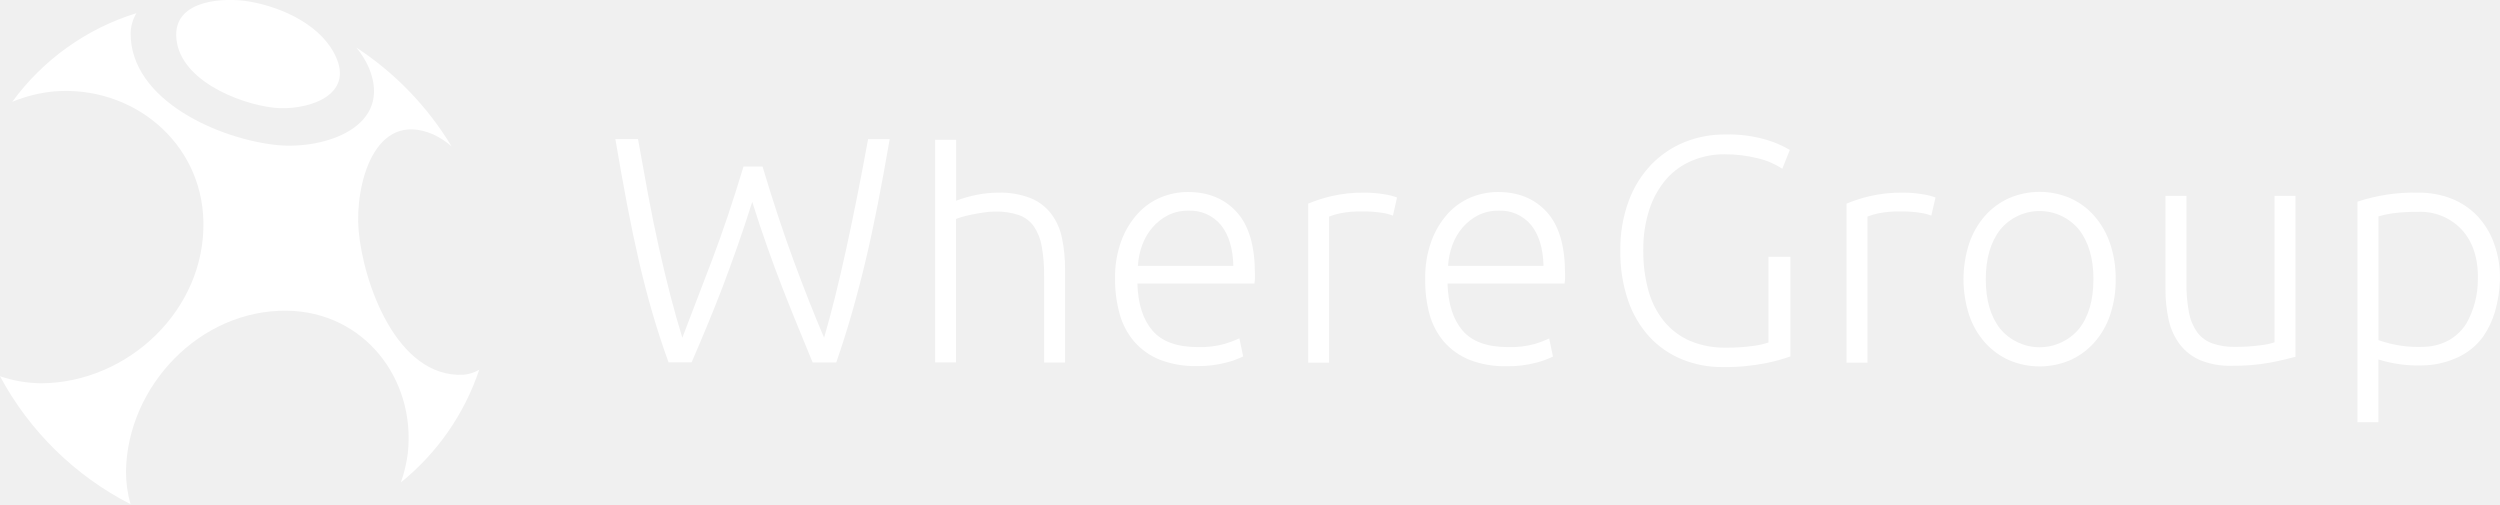
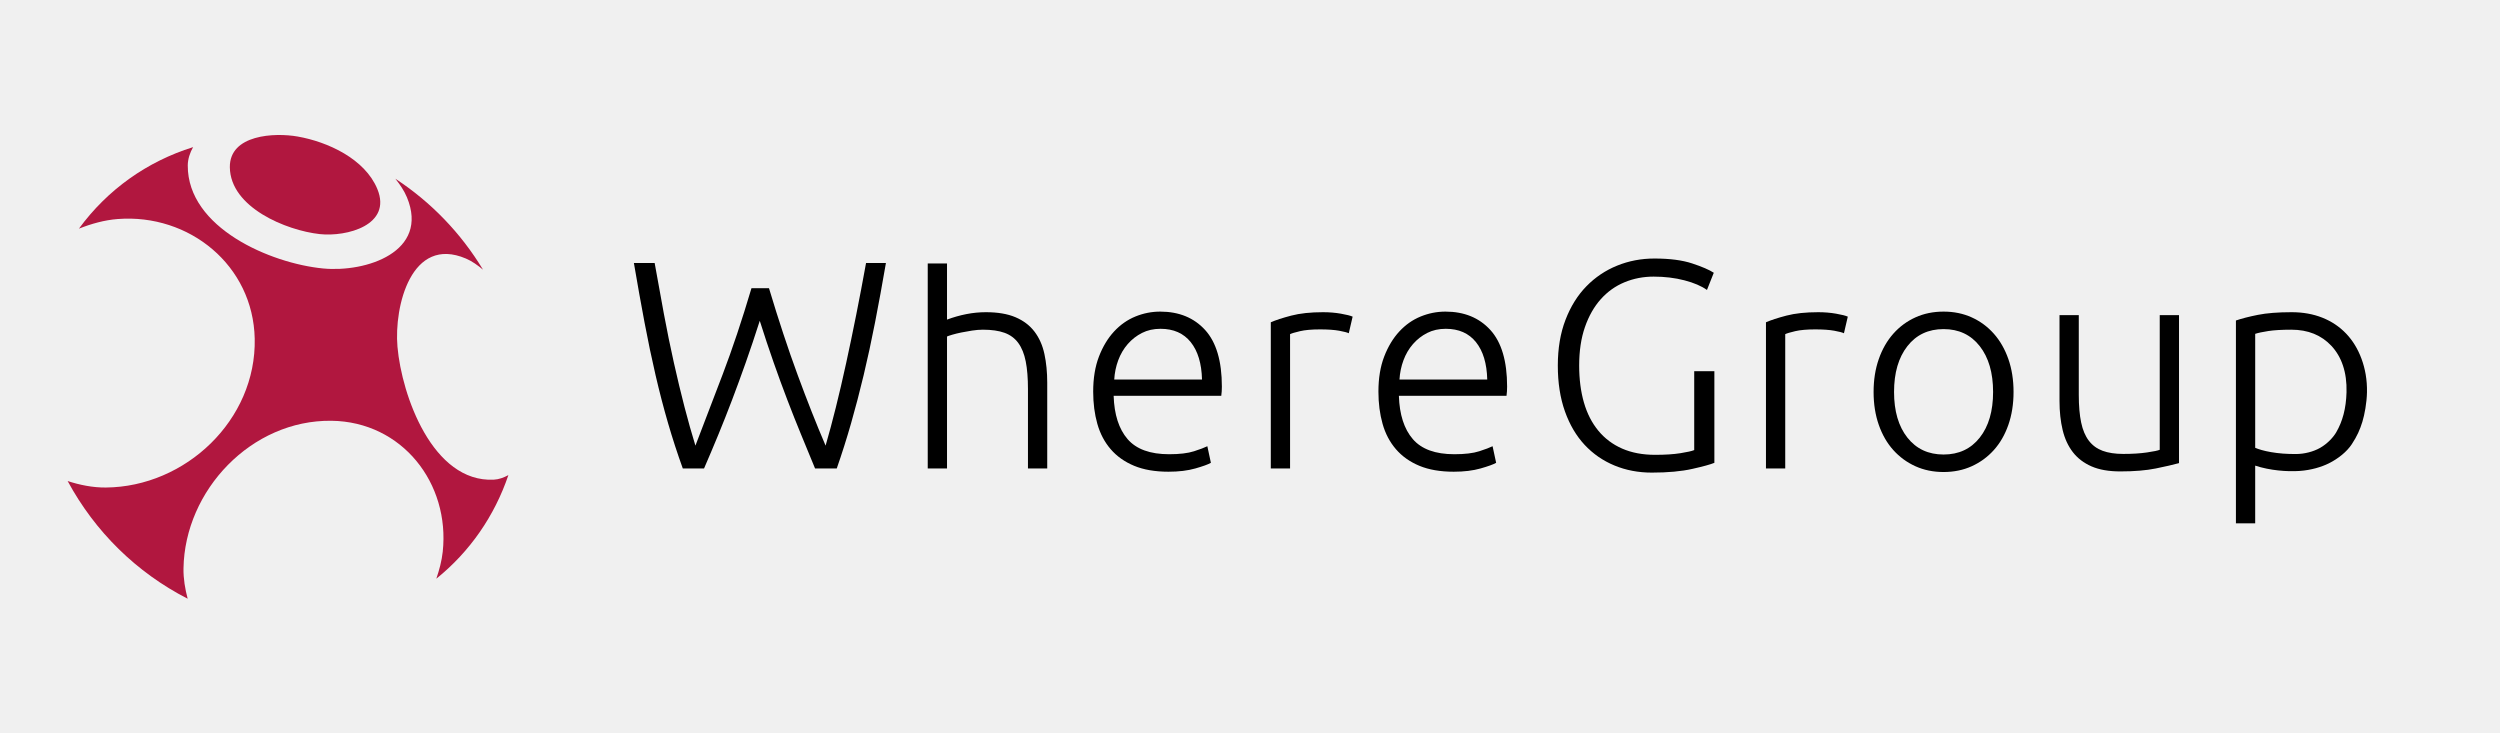
- <svg xmlns="http://www.w3.org/2000/svg" id="Ebene_1" data-name="Ebene 1" viewBox="0 0 662.22 133.55">
-   <defs>
-     <style>.cls-1{fill:#fff;}</style>
-   </defs>
-   <path class="cls-1" d="M221.47,83q4.11,13.73,8.22,24.88t8.08,20.46q2.94-10.08,5.91-23.73t5.75-28.87h5.72q-1.58,9.15-3.14,17.13t-3.28,15.21q-1.72,7.2-3.62,13.82t-4.12,13h-6.25l-4-9.75q-2-4.87-4-10t-4-10.8q-2-5.62-4-12-2,6.35-4,12t-3.95,10.81q-2,5.17-4,10t-4.11,9.7h-6.11q-2.33-6.42-4.25-13t-3.6-13.84q-1.67-7.22-3.18-15.2t-3.06-17.11h6q1.32,7.5,2.67,14.72t2.86,14q1.5,6.73,3.06,12.76c1.05,4,2.09,7.74,3.15,11.15q3.65-9.47,7.85-20.52T216.42,83Z" transform="translate(-19.48 -38.88)" />
-   <path class="cls-1" d="M267.19,134.92v-59h5.55V92.05a34.3,34.3,0,0,1,5.55-1.58,29.15,29.15,0,0,1,5.64-.56,22.09,22.09,0,0,1,8.54,1.45,13.16,13.16,0,0,1,5.46,4.15,16,16,0,0,1,2.86,6.44,39.44,39.44,0,0,1,.81,8.29v24.68h-5.55V112a41.53,41.53,0,0,0-.64-7.94,13.39,13.39,0,0,0-2.13-5.3,8.26,8.26,0,0,0-4-2.94,18.41,18.41,0,0,0-6.23-.9,19.27,19.27,0,0,0-3.11.26c-1.12.17-2.15.35-3.12.55s-1.84.41-2.61.64a13.3,13.3,0,0,0-1.49.51v38h-5.55Z" transform="translate(-19.48 -38.88)" />
-   <path class="cls-1" d="M314.84,112.8a28,28,0,0,1,1.66-10.12,22.19,22.19,0,0,1,4.36-7.22A17.15,17.15,0,0,1,327,91.15a18.69,18.69,0,0,1,7.13-1.41q8.1,0,12.93,5.3t4.83,16.31c0,.45,0,.91,0,1.36s-.08.89-.13,1.28h-31q.25,8.12,4,12.47t12,4.36a24,24,0,0,0,7.17-.86,29.94,29.94,0,0,0,3.85-1.45l1,4.78a23,23,0,0,1-4.48,1.63,28.57,28.57,0,0,1-7.73.93,25.92,25.92,0,0,1-9.91-1.7,17.72,17.72,0,0,1-6.74-4.79,18.87,18.87,0,0,1-3.85-7.3A33.76,33.76,0,0,1,314.84,112.8Zm31.34-3.5q-.18-6.92-3.25-10.76a10.52,10.52,0,0,0-8.71-3.85,11.52,11.52,0,0,0-5.33,1.2,13.43,13.43,0,0,0-4.1,3.2,14.93,14.93,0,0,0-2.74,4.66,19,19,0,0,0-1.15,5.55Z" transform="translate(-19.48 -38.88)" />
-   <path class="cls-1" d="M381,89.91a30.26,30.26,0,0,1,5.16.43,16.58,16.58,0,0,1,3.38.85L388.45,96a12.42,12.42,0,0,0-2.78-.73,31.33,31.33,0,0,0-5.51-.38,26.15,26.15,0,0,0-5.76.51,16.42,16.42,0,0,0-2.86.85v38.69H366V92.82a39.55,39.55,0,0,1,5.89-1.92A36.37,36.37,0,0,1,381,89.91Z" transform="translate(-19.48 -38.88)" />
-   <path class="cls-1" d="M397,112.8a28,28,0,0,1,1.66-10.12A22.19,22.19,0,0,1,403,95.46a17.21,17.21,0,0,1,6.14-4.31,18.78,18.78,0,0,1,7.14-1.41q8.1,0,12.93,5.3t4.83,16.31c0,.45,0,.91,0,1.36s-.08.89-.13,1.28h-31q.25,8.12,4,12.47t12,4.36A24,24,0,0,0,426,130a29.09,29.09,0,0,0,3.84-1.45l1,4.78a22.87,22.87,0,0,1-4.49,1.63,28.49,28.49,0,0,1-7.72.93,25.88,25.88,0,0,1-9.91-1.7,17.83,17.83,0,0,1-6.75-4.79,19,19,0,0,1-3.84-7.3A34.15,34.15,0,0,1,397,112.8Zm31.34-3.5q-.18-6.92-3.25-10.76a10.52,10.52,0,0,0-8.71-3.85,11.59,11.59,0,0,0-5.34,1.2,13.67,13.67,0,0,0-4.1,3.2,15.1,15.1,0,0,0-2.73,4.66,19,19,0,0,0-1.15,5.55Z" transform="translate(-19.48 -38.88)" />
-   <path class="cls-1" d="M487.93,106.91h5.81v26.38a44.15,44.15,0,0,1-6.36,1.75,54.17,54.17,0,0,1-11.66,1.07A27.8,27.8,0,0,1,465,134.06a24.26,24.26,0,0,1-8.58-5.93,27.41,27.41,0,0,1-5.68-9.65,39.22,39.22,0,0,1-2.05-13.2,36.51,36.51,0,0,1,2.22-13.19,28,28,0,0,1,6-9.65,25.9,25.9,0,0,1,8.84-5.94,28.38,28.38,0,0,1,10.76-2,35.56,35.56,0,0,1,10.85,1.4,28.66,28.66,0,0,1,6.23,2.69l-2,5a19.77,19.77,0,0,0-6.49-2.78,35.35,35.35,0,0,0-8.89-1.06,21.66,21.66,0,0,0-8.36,1.62A18.57,18.57,0,0,0,461,86.16a23.51,23.51,0,0,0-4.56,8,33.74,33.74,0,0,0-1.67,11.1,38.44,38.44,0,0,0,1.37,10.64,22.31,22.31,0,0,0,4.14,8.11,18.27,18.27,0,0,0,6.87,5.17,23.58,23.58,0,0,0,9.48,1.79,47.79,47.79,0,0,0,7.3-.47,19.72,19.72,0,0,0,4-.9V106.91Z" transform="translate(-19.48 -38.88)" />
-   <path class="cls-1" d="M523.63,89.91a30.26,30.26,0,0,1,5.16.43,16.58,16.58,0,0,1,3.38.85L531.06,96a12.42,12.42,0,0,0-2.78-.73,31.33,31.33,0,0,0-5.51-.38,26.15,26.15,0,0,0-5.76.51,16.42,16.42,0,0,0-2.86.85v38.69H508.6V92.82a39.55,39.55,0,0,1,5.89-1.92A36.32,36.32,0,0,1,523.63,89.91Z" transform="translate(-19.48 -38.88)" />
-   <path class="cls-1" d="M579.9,112.88a28.66,28.66,0,0,1-1.49,9.48,21.05,21.05,0,0,1-4.19,7.26,19,19,0,0,1-6.36,4.66,20.64,20.64,0,0,1-16.22,0,19.18,19.18,0,0,1-6.37-4.66,21.19,21.19,0,0,1-4.18-7.26,30.71,30.71,0,0,1,0-19,21.6,21.6,0,0,1,4.18-7.3,18.86,18.86,0,0,1,6.37-4.69,20.53,20.53,0,0,1,16.22,0,18.73,18.73,0,0,1,6.36,4.69,21.62,21.62,0,0,1,4.19,7.3A28.74,28.74,0,0,1,579.9,112.88Zm-5.89,0q0-8.28-3.84-13.19a13.51,13.51,0,0,0-20.84,0q-3.84,4.92-3.84,13.19T549.33,126a13.6,13.6,0,0,0,20.84,0Q574,121.17,574,112.88Z" transform="translate(-19.48 -38.88)" />
-   <path class="cls-1" d="M627.55,133.38c-1.65.45-3.87,1-6.66,1.54a53,53,0,0,1-10.25.85,20.71,20.71,0,0,1-8.28-1.45,13.55,13.55,0,0,1-5.38-4.1,16.62,16.62,0,0,1-3-6.41,36.06,36.06,0,0,1-.89-8.28V90.77h5.55v23a39.65,39.65,0,0,0,.68,7.94,13.06,13.06,0,0,0,2.22,5.25,8.6,8.6,0,0,0,4,2.9,17.13,17.13,0,0,0,5.93.9,46.72,46.72,0,0,0,6.83-.43,17.69,17.69,0,0,0,3.67-.77V90.76h5.55v42.62Z" transform="translate(-19.48 -38.88)" />
-   <path class="cls-1" d="M649.5,150.71h-5.56V92.3A47.42,47.42,0,0,1,660,89.91a23.82,23.82,0,0,1,8.84,1.58,19.32,19.32,0,0,1,6.83,4.57,20.72,20.72,0,0,1,4.44,7.26,26.21,26.21,0,0,1,1.58,9.65,33.92,33.92,0,0,1-1.32,8.47,23.09,23.09,0,0,1-3.06,6.5,17.22,17.22,0,0,1-6.64,5.52,22.87,22.87,0,0,1-8.4,2.17,35.41,35.41,0,0,1-12.78-1.53v16.61Zm0-21.74a31.46,31.46,0,0,0,12.08,1.78,14.64,14.64,0,0,0,6.59-1.75,13.18,13.18,0,0,0,4.66-4.5,23.47,23.47,0,0,0,3-11.53c.16-5.81-1.45-10.26-4.36-13.37A15,15,0,0,0,659.92,95a46.63,46.63,0,0,0-6.62.38,24.09,24.09,0,0,0-3.8.82V129Z" transform="translate(-19.48 -38.88)" />
-   <path class="cls-1" d="M142.2,138.15c-17.62.84-26.51-24.28-27.73-38.28-1-11.65,4-32.11,19.71-25.41a20.3,20.3,0,0,1,4.93,3.21,81.76,81.76,0,0,0-25.25-26.2,22.57,22.57,0,0,1,3.34,5.37C123.69,72.52,105.46,78.52,93,77.32,78,75.86,54,65.67,54.08,47.64a11,11,0,0,1,1.53-5.27A64.16,64.16,0,0,0,22.73,65.85a38.52,38.52,0,0,1,11.18-2.77c20.56-1.59,39,13.31,39.45,34.47.49,23.42-19.94,42.66-42.88,42.86a35,35,0,0,1-11-1.87,81.27,81.27,0,0,0,34.57,33.89,32,32,0,0,1-1.2-8.71c.36-22.55,19.59-42.82,42.59-42.54,20.4.25,34.19,18,32.07,37.72a37.1,37.1,0,0,1-1.85,7.77,64.82,64.82,0,0,0,20.76-29.85A9.86,9.86,0,0,1,142.2,138.15Z" transform="translate(-19.48 -38.88)" />
-   <path class="cls-1" d="M92.07,67.42c7.77.85,20.91-2.59,16.6-13-3.59-8.68-14.26-13.58-23-15.11-6.62-1.17-19.61-.58-19.52,8.84C66.31,59.78,82.51,66.37,92.07,67.42Z" transform="translate(-19.48 -38.88)" />
+ <svg xmlns="http://www.w3.org/2000/svg" version="1.1" id="Ebene_1" x="0px" y="0px" width="720px" height="211px" viewBox="0 0 720 211" enable-background="new 0 0 720 211" xml:space="preserve">
+   <path d="M221.466,82.996c2.745,9.15,5.483,17.445,8.22,24.883c2.734,7.438,5.43,14.26,8.084,20.462  c1.955-6.72,3.928-14.631,5.915-23.735c1.988-9.103,3.901-18.726,5.74-28.869h5.724c-1.053,6.099-2.097,11.812-3.138,17.138  c-1.04,5.327-2.135,10.393-3.285,15.201c-1.149,4.809-2.356,9.417-3.616,13.826c-1.26,4.41-2.635,8.747-4.124,13.015h-6.249  c-1.34-3.254-2.679-6.505-4.016-9.75s-2.663-6.589-3.98-10.031c-1.316-3.441-2.634-7.038-3.951-10.793  c-1.318-3.755-2.643-7.739-3.977-11.953c-1.354,4.229-2.693,8.225-4.021,11.984c-1.33,3.761-2.648,7.364-3.957,10.809  s-2.633,6.789-3.969,10.034c-1.338,3.245-2.705,6.479-4.102,9.699h-6.119c-1.543-4.272-2.957-8.615-4.242-13.031  c-1.285-4.415-2.484-9.027-3.6-13.836c-1.116-4.809-2.177-9.875-3.182-15.197c-1.006-5.321-2.025-11.025-3.06-17.115h5.978  c0.883,5.004,1.775,9.913,2.674,14.726c0.899,4.812,1.852,9.467,2.854,13.963c1.003,4.497,2.025,8.752,3.067,12.768  c1.042,4.017,2.091,7.731,3.146,11.147c2.428-6.315,5.047-13.156,7.852-20.524c2.805-7.367,5.568-15.641,8.293-24.821H221.466z" />
+   <path d="M267.188,134.916V75.875h5.551v16.172c1.822-0.683,3.672-1.209,5.551-1.58c1.879-0.37,3.758-0.555,5.637-0.555  c3.416,0,6.262,0.484,8.539,1.452c2.276,0.969,4.1,2.348,5.465,4.142c1.367,1.793,2.319,3.943,2.861,6.447  c0.541,2.506,0.811,5.267,0.811,8.283v24.68h-5.551V112.03c0-3.131-0.213-5.778-0.64-7.942c-0.427-2.163-1.14-3.928-2.135-5.295  c-0.997-1.366-2.321-2.348-3.972-2.946c-1.651-0.598-3.729-0.897-6.233-0.897c-0.969,0-2.007,0.085-3.116,0.256  c-1.111,0.171-2.15,0.356-3.117,0.555c-0.969,0.2-1.836,0.414-2.605,0.64c-0.768,0.229-1.268,0.399-1.494,0.513v38.001H267.188z" />
+   <path d="M314.838,112.799c0-3.871,0.555-7.244,1.664-10.12c1.111-2.874,2.562-5.28,4.355-7.216c1.793-1.935,3.844-3.373,6.148-4.312  c2.307-0.939,4.683-1.409,7.131-1.409c5.408,0,9.721,1.765,12.938,5.294c3.216,3.531,4.824,8.967,4.824,16.311  c0,0.456-0.014,0.911-0.042,1.366c-0.029,0.457-0.072,0.884-0.128,1.281h-30.999c0.171,5.409,1.508,9.564,4.014,12.468  c2.505,2.903,6.49,4.355,11.956,4.355c3.016,0,5.407-0.284,7.173-0.854c1.764-0.568,3.045-1.053,3.843-1.451l1.024,4.782  c-0.798,0.456-2.292,0.996-4.483,1.622s-4.769,0.939-7.729,0.939c-3.871,0-7.173-0.57-9.905-1.708  c-2.733-1.138-4.982-2.732-6.747-4.782s-3.045-4.483-3.842-7.301C315.234,119.246,314.838,116.158,314.838,112.799z   M346.178,109.297c-0.115-4.611-1.195-8.198-3.245-10.759c-2.05-2.562-4.953-3.843-8.71-3.843c-1.994,0-3.772,0.399-5.338,1.195  c-1.566,0.798-2.933,1.865-4.099,3.203c-1.167,1.338-2.079,2.89-2.733,4.654c-0.654,1.765-1.039,3.616-1.152,5.55H346.178z" />
+   <path d="M381.018,89.913c1.821,0,3.545,0.143,5.166,0.427c1.623,0.286,2.746,0.57,3.373,0.854l-1.109,4.782  c-0.457-0.227-1.381-0.47-2.775-0.726c-1.396-0.256-3.232-0.384-5.509-0.384c-2.391,0-4.312,0.171-5.764,0.513  c-1.452,0.341-2.406,0.627-2.861,0.854v38.684h-5.55v-42.1c1.422-0.626,3.386-1.266,5.892-1.921  C374.385,90.241,377.431,89.913,381.018,89.913z" />
+   <path d="M396.986,112.799c0-3.871,0.556-7.244,1.666-10.12c1.109-2.874,2.562-5.28,4.354-7.216c1.794-1.935,3.843-3.373,6.148-4.312  s4.683-1.409,7.131-1.409c5.408,0,9.721,1.765,12.938,5.294c3.216,3.531,4.825,8.967,4.825,16.311c0,0.456-0.015,0.911-0.043,1.366  c-0.029,0.457-0.072,0.884-0.128,1.281h-30.999c0.171,5.409,1.508,9.564,4.014,12.468c2.505,2.903,6.49,4.355,11.955,4.355  c3.018,0,5.408-0.284,7.174-0.854c1.764-0.568,3.045-1.053,3.843-1.451l1.024,4.782c-0.798,0.456-2.292,0.996-4.483,1.622  c-2.192,0.626-4.769,0.939-7.728,0.939c-3.873,0-7.174-0.57-9.906-1.708s-4.982-2.732-6.746-4.782  c-1.766-2.05-3.047-4.483-3.843-7.301C397.385,119.246,396.986,116.158,396.986,112.799z M428.327,109.297  c-0.115-4.611-1.195-8.198-3.245-10.759c-2.05-2.562-4.953-3.843-8.71-3.843c-1.994,0-3.772,0.399-5.338,1.195  c-1.566,0.798-2.933,1.865-4.099,3.203c-1.168,1.338-2.079,2.89-2.732,4.654c-0.655,1.765-1.04,3.616-1.153,5.55H428.327z" />
+   <path d="M487.932,106.906h5.808v26.388c-1.082,0.456-3.203,1.039-6.362,1.75c-3.16,0.711-7.045,1.067-11.656,1.067  c-3.872,0-7.459-0.683-10.76-2.049c-3.303-1.367-6.163-3.344-8.583-5.936c-2.42-2.59-4.312-5.807-5.679-9.649  s-2.049-8.241-2.049-13.194c0-4.953,0.739-9.35,2.22-13.193c1.479-3.843,3.486-7.059,6.021-9.65c2.532-2.59,5.479-4.569,8.839-5.935  c3.358-1.366,6.944-2.049,10.76-2.049c4.383,0,7.997,0.47,10.845,1.409c2.847,0.939,4.924,1.836,6.234,2.69l-1.965,4.953  c-1.594-1.138-3.757-2.063-6.489-2.775c-2.733-0.711-5.693-1.067-8.882-1.067c-2.961,0-5.751,0.542-8.368,1.623  c-2.619,1.082-4.897,2.705-6.832,4.868c-1.936,2.164-3.458,4.839-4.568,8.027c-1.11,3.189-1.665,6.889-1.665,11.101  c0,3.929,0.455,7.473,1.366,10.632c0.91,3.16,2.291,5.864,4.142,8.113c1.85,2.249,4.142,3.971,6.874,5.166s5.893,1.794,9.479,1.794  c2.903,0,5.337-0.156,7.301-0.47c1.964-0.312,3.288-0.611,3.971-0.897V106.906z" />
+   <path d="M523.627,89.913c1.821,0,3.544,0.143,5.166,0.427c1.623,0.286,2.746,0.57,3.373,0.854l-1.11,4.782  c-0.456-0.227-1.381-0.47-2.775-0.726c-1.396-0.256-3.231-0.384-5.508-0.384c-2.391,0-4.312,0.171-5.764,0.513  c-1.452,0.341-2.406,0.627-2.861,0.854v38.684h-5.551v-42.1c1.423-0.626,3.387-1.266,5.893-1.921  C516.994,90.241,520.04,89.913,523.627,89.913z" />
+   <path d="M579.902,112.884c0,3.474-0.499,6.633-1.495,9.479s-2.391,5.266-4.185,7.258c-1.793,1.994-3.914,3.544-6.361,4.654  c-2.448,1.11-5.153,1.665-8.112,1.665c-2.961,0-5.666-0.555-8.113-1.665c-2.448-1.11-4.568-2.66-6.361-4.654  c-1.794-1.992-3.189-4.411-4.185-7.258c-0.997-2.847-1.495-6.006-1.495-9.479c0-3.472,0.498-6.632,1.495-9.479  c0.995-2.846,2.391-5.28,4.185-7.301c1.793-2.02,3.913-3.586,6.361-4.697c2.447-1.11,5.152-1.665,8.113-1.665  c2.959,0,5.664,0.555,8.112,1.665c2.447,1.11,4.568,2.677,6.361,4.697c1.794,2.021,3.188,4.456,4.185,7.301  C579.403,106.252,579.902,109.412,579.902,112.884z M574.01,112.884c0-5.521-1.281-9.919-3.843-13.193  c-2.562-3.273-6.035-4.91-10.418-4.91c-4.385,0-7.856,1.637-10.419,4.91c-2.562,3.274-3.843,7.672-3.843,13.193  c0,5.522,1.281,9.906,3.843,13.151c2.562,3.245,6.034,4.867,10.419,4.867c4.383,0,7.855-1.622,10.418-4.867  C572.729,122.79,574.01,118.406,574.01,112.884z" />
+   <path d="M627.552,133.379c-1.652,0.456-3.872,0.969-6.661,1.537c-2.79,0.568-6.206,0.854-10.247,0.854  c-3.303,0-6.063-0.484-8.283-1.451c-2.221-0.968-4.014-2.334-5.38-4.099s-2.349-3.899-2.946-6.405  c-0.598-2.504-0.896-5.265-0.896-8.283V90.767h5.551v22.972c0,3.131,0.227,5.778,0.683,7.941c0.455,2.164,1.195,3.915,2.221,5.252  c1.024,1.338,2.348,2.306,3.971,2.903c1.622,0.598,3.6,0.896,5.935,0.896c2.618,0,4.896-0.142,6.832-0.427  c1.935-0.284,3.159-0.54,3.672-0.769v-38.77h5.551V133.379z" />
+   <path d="M649.496,150.714h-5.551v-58.41c1.65-0.568,3.758-1.11,6.319-1.623c2.562-0.512,5.807-0.769,9.735-0.769  c3.245,0,6.191,0.527,8.839,1.58c2.646,1.054,4.923,2.577,6.831,4.569c1.907,1.994,3.387,4.413,4.44,7.259  c1.053,2.847,1.653,6.064,1.58,9.65c-0.062,3.08-0.689,6.405-1.315,8.468c-0.688,2.266-1.526,4.17-3.062,6.5  c-1.391,2.109-3.844,4.141-6.642,5.522c-2.057,1.016-5.011,1.941-8.396,2.174c-3.583,0.246-8.535-0.128-12.779-1.534V150.714z   M649.496,128.969c1.913,0.831,6.251,1.898,12.088,1.781c2.011-0.04,4.534-0.592,6.583-1.75c2.194-1.241,3.874-3.134,4.666-4.5  c1.834-3.167,2.834-6.833,2.965-11.53c0.162-5.805-1.451-10.261-4.354-13.365c-2.904-3.103-6.747-4.654-11.528-4.654  c-2.733,0-4.94,0.128-6.618,0.384c-1.681,0.256-2.946,0.527-3.801,0.812V128.969z" />
+   <g>
+     <path fill="#B1173F" d="M142.204,138.147c-17.619,0.845-26.514-24.279-27.733-38.279c-1.015-11.648,3.981-32.11,19.713-25.406   c1.796,0.766,3.435,1.962,4.925,3.206c-6.376-10.545-14.942-19.446-25.249-26.2c1.301,1.636,2.541,3.424,3.344,5.368   c6.485,15.687-11.74,21.688-24.182,20.48C78.02,75.86,53.993,65.667,54.076,47.637c0.009-1.831,0.641-3.69,1.535-5.266   C42.33,46.521,30.95,54.623,22.729,65.854c3.553-1.41,7.354-2.479,11.18-2.774c20.565-1.587,39.006,13.306,39.45,34.466   c0.492,23.425-19.937,42.666-42.879,42.862c-3.714,0.032-7.483-0.721-11.001-1.869c7.885,14.586,19.806,26.33,34.569,33.893   c-0.748-2.814-1.25-5.786-1.202-8.707c0.359-22.559,19.596-42.821,42.59-42.542c20.402,0.249,34.196,18.031,32.071,37.718   c-0.285,2.641-0.993,5.26-1.847,7.767c9.687-7.808,16.76-18.071,20.759-29.843C145.146,137.527,143.67,138.078,142.204,138.147z" />
+     <path fill="#B1173F" d="M92.074,67.419c7.764,0.854,20.902-2.587,16.598-12.991c-3.59-8.678-14.258-13.58-22.957-15.109   c-6.629-1.165-19.615-0.582-19.52,8.837C66.314,59.784,82.508,66.367,92.074,67.419z" />
+   </g>
</svg>
